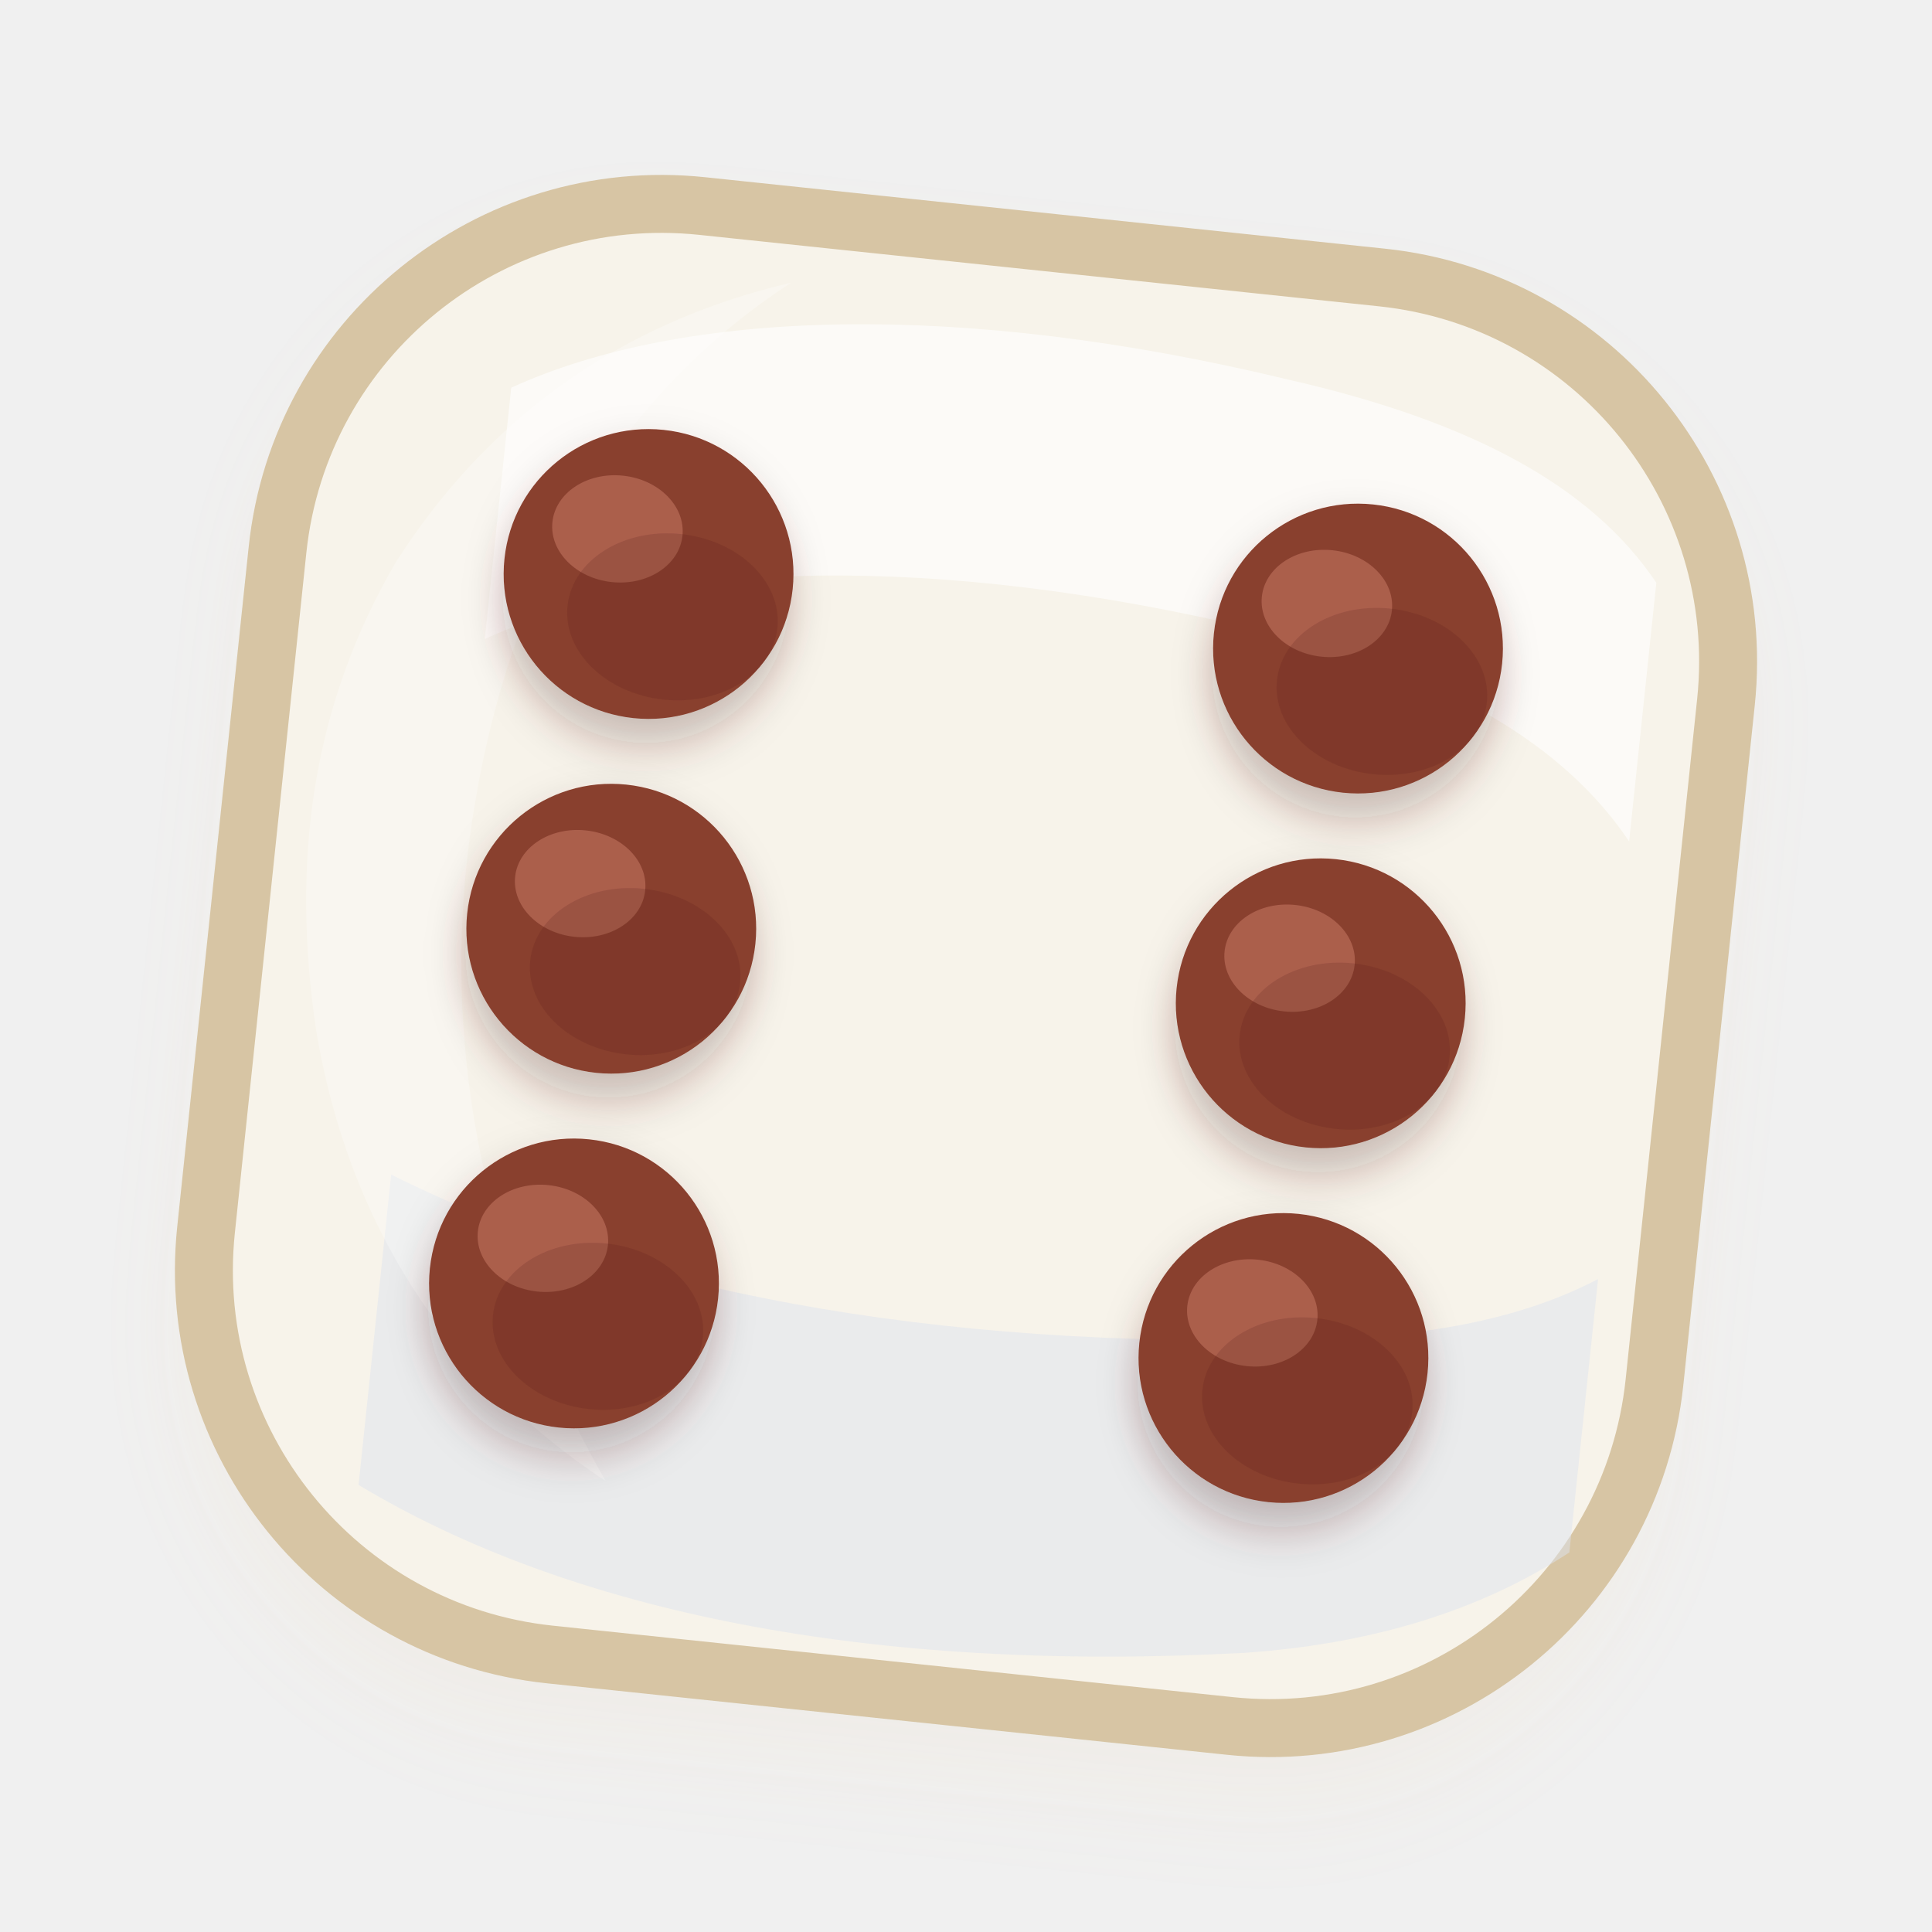
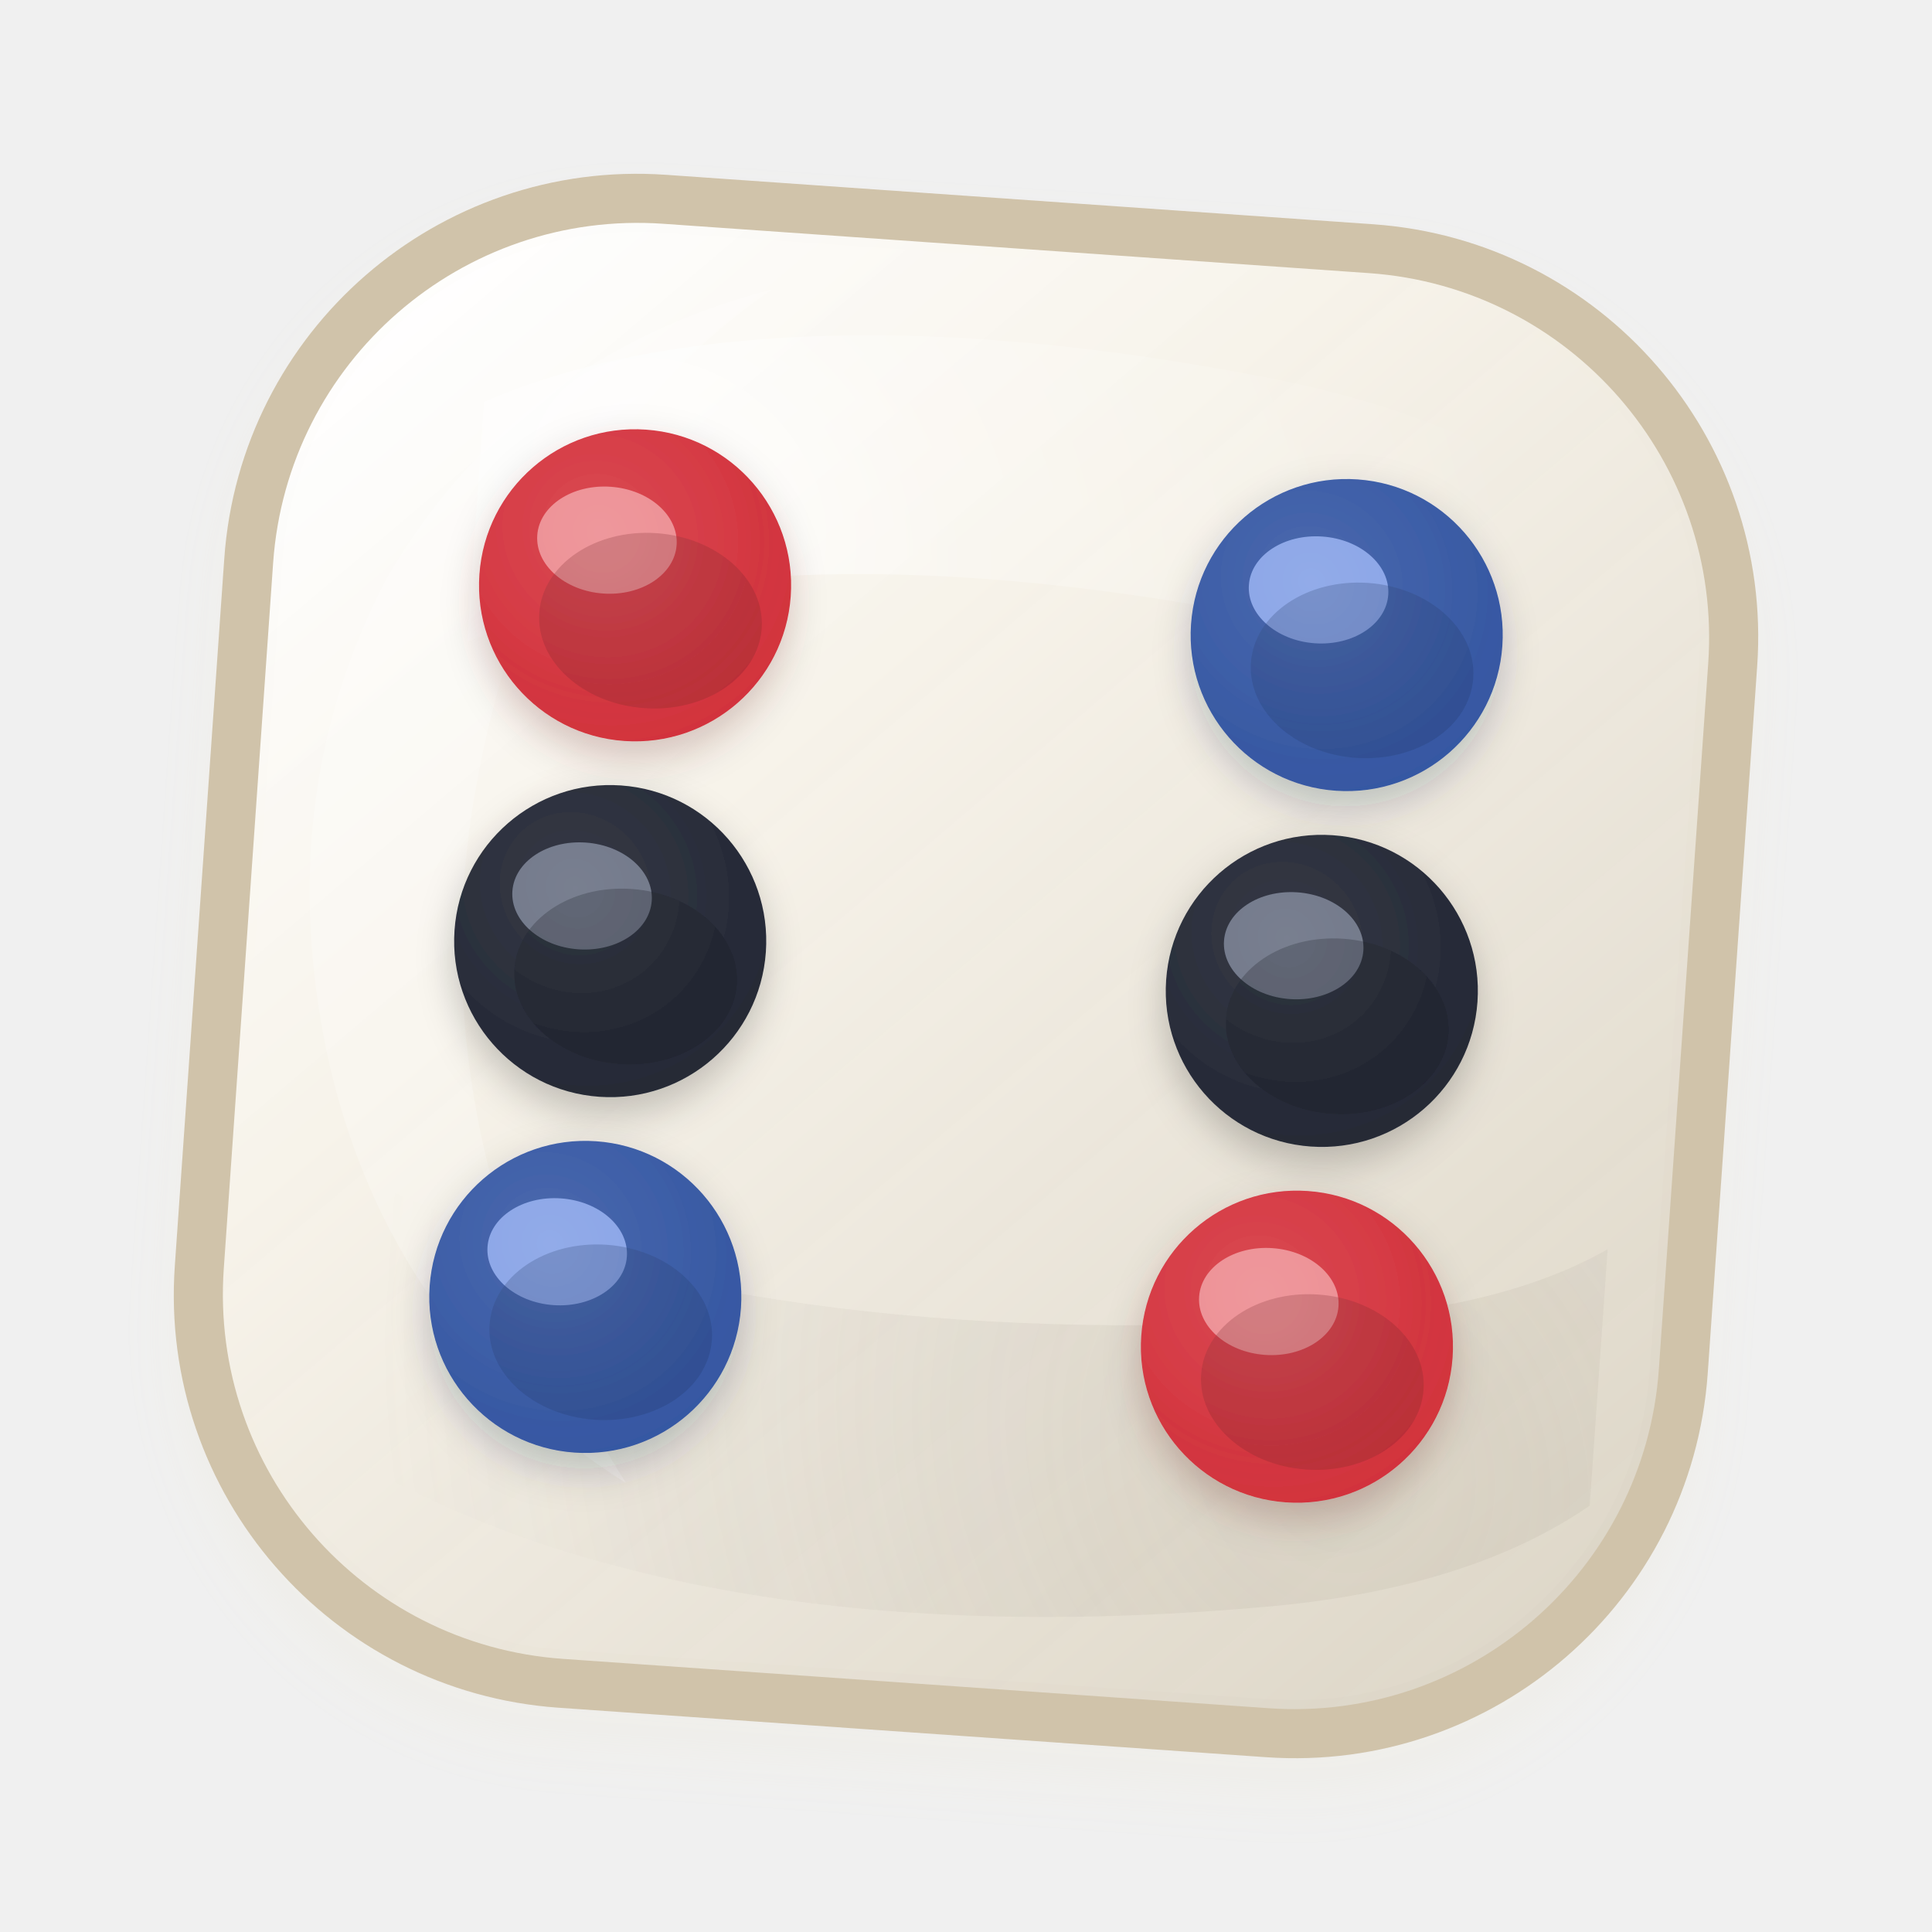
<svg xmlns="http://www.w3.org/2000/svg" preserveAspectRatio="xMidYMid meet" width="100%" height="100%" viewBox="0 0 26 26" fill="none">
  <defs>
-     <filter id="dieShadow" x="-45%" y="-45%" width="190%" height="205%" color-interpolation-filters="sRGB">
-       <feDropShadow dx="0" dy="2.3" stdDeviation="1.9" flood-color="#000000" flood-opacity="0.42" />
-       <feDropShadow dx="0" dy="0.8" stdDeviation="0.5" flood-color="#E8D09A" flood-opacity="0.08" />
+     <linearGradient id="dieBody" x1="4.6" y1="4.4" x2="21.3" y2="21.5" gradientUnits="userSpaceOnUse">
+       <stop offset="0" stop-color="#FFFFFF" stop-opacity="0.98" />
+       <stop offset="0.34" stop-color="#F7F3EA" stop-opacity="1" />
+       <stop offset="1" stop-color="#DDD6C8" stop-opacity="0.96" />
+     </linearGradient>
+     <radialGradient id="bodyHighlight" cx="0" cy="0" r="1" gradientUnits="userSpaceOnUse" gradientTransform="translate(8.7 7.1) rotate(40.5) scale(12.8 10.4)">
+       <stop offset="0" stop-color="#FFFFFF" stop-opacity="0.92" />
+       <stop offset="0.32" stop-color="#FFFFFF" stop-opacity="0.34" />
+       <stop offset="1" stop-color="#FFFFFF" stop-opacity="0" />
+     </radialGradient>
+     <radialGradient id="bodyDepth" cx="0" cy="0" r="1" gradientUnits="userSpaceOnUse" gradientTransform="translate(18.4 19.3) rotate(-126) scale(14.2 12.3)">
+       <stop offset="0" stop-color="#B1A99A" stop-opacity="0.2" />
+       <stop offset="1" stop-color="#8F887E" stop-opacity="0" />
+     </radialGradient>
+     <filter id="dieShadow" x="-42%" y="-42%" width="184%" height="196%" color-interpolation-filters="sRGB">
+       <feDropShadow dx="0" dy="1.9" stdDeviation="1.42" flood-color="#000000" flood-opacity="0.18" />
+       <feDropShadow dx="0" dy="0.5" stdDeviation="0.32" flood-color="#E8D8B8" flood-opacity="0.12" />
    </filter>
    <filter id="innerShadow" x="-20%" y="-20%" width="140%" height="140%" color-interpolation-filters="sRGB">
-       <feOffset dx="0" dy="0.4" />
-       <feGaussianBlur stdDeviation="0.55" />
+       <feOffset dx="0" dy="0.42" />
+       <feGaussianBlur stdDeviation="0.56" />
      <feComposite in2="SourceAlpha" operator="arithmetic" k2="-1" k3="1" />
-       <feColorMatrix type="matrix" values="0 0 0 0 0.36 0 0 0 0 0.30 0 0 0 0 0.20 0 0 0 0.22 0" />
+       <feColorMatrix type="matrix" values="0 0 0 0 0.31 0 0 0 0 0.27 0 0 0 0 0.20 0 0 0 0.18 0" />
      <feBlend in2="SourceGraphic" mode="multiply" />
    </filter>
-     <filter id="pipShadow-0" x="-120%" y="-120%" width="340%" height="340%" color-interpolation-filters="sRGB">
-       <feDropShadow dx="0" dy="0.34" stdDeviation="0.28" flood-color="#4A1713" flood-opacity="0.28" />
+     <radialGradient id="pipGloss-0" cx="0" cy="0" r="1" gradientUnits="userSpaceOnUse" gradientTransform="translate(7.68 7.52) rotate(44) scale(3.6 3.38)">
+       <stop offset="0" stop-color="#FFFFFF" stop-opacity="0.34" />
+       <stop offset="0.48" stop-color="#FFFFFF" stop-opacity="0.12" />
+       <stop offset="1" stop-color="#000000" stop-opacity="0" />
+     </radialGradient>
+     <radialGradient id="pipGloss-1" cx="0" cy="0" r="1" gradientUnits="userSpaceOnUse" gradientTransform="translate(17.28 7.52) rotate(44) scale(3.6 3.38)">
+       <stop offset="0" stop-color="#FFFFFF" stop-opacity="0.34" />
+       <stop offset="0.48" stop-color="#FFFFFF" stop-opacity="0.12" />
+       <stop offset="1" stop-color="#000000" stop-opacity="0" />
+     </radialGradient>
+     <radialGradient id="pipGloss-2" cx="0" cy="0" r="1" gradientUnits="userSpaceOnUse" gradientTransform="translate(7.68 12.32) rotate(44) scale(3.6 3.38)">
+       <stop offset="0" stop-color="#FFFFFF" stop-opacity="0.34" />
+       <stop offset="0.48" stop-color="#FFFFFF" stop-opacity="0.12" />
+       <stop offset="1" stop-color="#000000" stop-opacity="0" />
+     </radialGradient>
+     <radialGradient id="pipGloss-3" cx="0" cy="0" r="1" gradientUnits="userSpaceOnUse" gradientTransform="translate(17.28 12.32) rotate(44) scale(3.6 3.38)">
+       <stop offset="0" stop-color="#FFFFFF" stop-opacity="0.34" />
+       <stop offset="0.48" stop-color="#FFFFFF" stop-opacity="0.12" />
+       <stop offset="1" stop-color="#000000" stop-opacity="0" />
+     </radialGradient>
+     <radialGradient id="pipGloss-4" cx="0" cy="0" r="1" gradientUnits="userSpaceOnUse" gradientTransform="translate(7.68 17.12) rotate(44) scale(3.6 3.38)">
+       <stop offset="0" stop-color="#FFFFFF" stop-opacity="0.34" />
+       <stop offset="0.48" stop-color="#FFFFFF" stop-opacity="0.12" />
+       <stop offset="1" stop-color="#000000" stop-opacity="0" />
+     </radialGradient>
+     <radialGradient id="pipGloss-5" cx="0" cy="0" r="1" gradientUnits="userSpaceOnUse" gradientTransform="translate(17.28 17.12) rotate(44) scale(3.6 3.38)">
+       <stop offset="0" stop-color="#FFFFFF" stop-opacity="0.34" />
+       <stop offset="0.48" stop-color="#FFFFFF" stop-opacity="0.12" />
+       <stop offset="1" stop-color="#000000" stop-opacity="0" />
+     </radialGradient>
+     <filter id="pipShadow-0" x="-130%" y="-130%" width="360%" height="360%" color-interpolation-filters="sRGB">
+       <feDropShadow dx="0" dy="0.22" stdDeviation="0.26" flood-color="#4A151A" flood-opacity="0.22" />
    </filter>
-     <filter id="pipShadow-1" x="-120%" y="-120%" width="340%" height="340%" color-interpolation-filters="sRGB">
-       <feDropShadow dx="0" dy="0.34" stdDeviation="0.28" flood-color="#4A1713" flood-opacity="0.28" />
+     <filter id="pipShadow-1" x="-130%" y="-130%" width="360%" height="360%" color-interpolation-filters="sRGB">
+       <feDropShadow dx="0" dy="0.22" stdDeviation="0.26" flood-color="#132448" flood-opacity="0.22" />
    </filter>
-     <filter id="pipShadow-2" x="-120%" y="-120%" width="340%" height="340%" color-interpolation-filters="sRGB">
-       <feDropShadow dx="0" dy="0.34" stdDeviation="0.28" flood-color="#4A1713" flood-opacity="0.28" />
+     <filter id="pipShadow-2" x="-130%" y="-130%" width="360%" height="360%" color-interpolation-filters="sRGB">
+       <feDropShadow dx="0" dy="0.22" stdDeviation="0.26" flood-color="#05070B" flood-opacity="0.22" />
    </filter>
-     <filter id="pipShadow-3" x="-120%" y="-120%" width="340%" height="340%" color-interpolation-filters="sRGB">
-       <feDropShadow dx="0" dy="0.34" stdDeviation="0.28" flood-color="#4A1713" flood-opacity="0.28" />
+     <filter id="pipShadow-3" x="-130%" y="-130%" width="360%" height="360%" color-interpolation-filters="sRGB">
+       <feDropShadow dx="0" dy="0.22" stdDeviation="0.26" flood-color="#05070B" flood-opacity="0.22" />
    </filter>
-     <filter id="pipShadow-4" x="-120%" y="-120%" width="340%" height="340%" color-interpolation-filters="sRGB">
-       <feDropShadow dx="0" dy="0.34" stdDeviation="0.28" flood-color="#4A1713" flood-opacity="0.28" />
+     <filter id="pipShadow-4" x="-130%" y="-130%" width="360%" height="360%" color-interpolation-filters="sRGB">
+       <feDropShadow dx="0" dy="0.22" stdDeviation="0.26" flood-color="#132448" flood-opacity="0.22" />
    </filter>
-     <filter id="pipShadow-5" x="-120%" y="-120%" width="340%" height="340%" color-interpolation-filters="sRGB">
-       <feDropShadow dx="0" dy="0.34" stdDeviation="0.28" flood-color="#4A1713" flood-opacity="0.28" />
+     <filter id="pipShadow-5" x="-130%" y="-130%" width="360%" height="360%" color-interpolation-filters="sRGB">
+       <feDropShadow dx="0" dy="0.22" stdDeviation="0.26" flood-color="#4A151A" flood-opacity="0.22" />
    </filter>
  </defs>
-   <g filter="url(#dieShadow)" transform="rotate(6 13 13)">
-     <rect x="3.2" y="3.2" width="19.6" height="19.6" rx="5.2" fill="#F7F3EA" stroke="#D7C5A4" stroke-width="0.78" />
-     <path d="M6.1 5.9C8.3 4.6 12 4.1 16.5 4.7C19 5 20.7 5.7 21.7 6.9V10.4C20.7 9.2 19 8.4 16.5 8.1C12 7.5 8.3 8 6.1 9.3V5.9Z" fill="#FFFFFF" opacity="0.62" />
-     <path d="M5.6 16.6C8.8 17.8 13 18.2 18.2 17.5C19.8 17.3 21 16.9 21.9 16.3V20C20.8 20.9 19.4 21.5 17.7 21.8C12.7 22.6 8.6 22.2 5.6 20.8V16.6Z" fill="#DEE3EE" opacity="0.5" />
-     <path d="M4.8 8.4C5.8 6.4 7.4 4.9 9.7 4.1C7.6 5.8 6.4 8.3 6.2 11.5C6 14.6 6.9 17.6 8.9 20.4C6.6 19.2 5.1 17.3 4.4 14.8C3.8 12.5 3.9 10.4 4.8 8.4Z" fill="#FFFFFF" opacity="0.28" />
-     <rect x="3.6" y="3.6" width="18.8" height="18.8" rx="4.8" filter="url(#innerShadow)" fill="transparent" />
+   <g filter="url(#dieShadow)" transform="rotate(4 13 13)">
+     <rect x="3.05" y="3.05" width="19.9" height="19.9" rx="5.18" fill="#F7F3EA" stroke="#D0C3AA" stroke-width="0.78" />
+     <rect x="3.32" y="3.32" width="19.36" height="19.36" rx="4.92" fill="url(#dieBody)" />
+     <path d="M6 5.88C8.34 4.66 11.98 4.26 16.5 4.82C18.92 5.12 20.6 5.84 21.68 7.04V10.16C20.62 9.06 18.96 8.34 16.5 8.02C12.02 7.48 8.4 7.88 6 9.12V5.88Z" fill="url(#bodyHighlight)" opacity="0.82" />
+     <path d="M5.54 16.58C8.86 17.76 13.08 18.08 18.2 17.4C19.74 17.2 20.98 16.8 21.88 16.2V19.66C20.9 20.44 19.54 21 17.76 21.3C12.74 22.12 8.62 21.76 5.54 20.34V16.58Z" fill="url(#bodyDepth)" opacity="0.92" />
+     <path d="M4.84 8.38C5.82 6.34 7.48 4.86 9.76 4.1C7.68 5.76 6.48 8.24 6.22 11.42C5.98 14.54 6.9 17.5 8.92 20.26C6.72 19.08 5.2 17.2 4.5 14.76C3.86 12.48 3.98 10.38 4.84 8.38Z" fill="#FFFFFF" opacity="0.22" />
+     <rect x="3.56" y="3.56" width="18.88" height="18.88" rx="4.84" filter="url(#innerShadow)" fill="transparent" />
    <g filter="url(#pipShadow-0)">
-       <circle cx="8.2" cy="8.2" r="1.95" fill="#893F2E" />
-       <ellipse cx="7.72" cy="7.64" rx="0.88" ry="0.72" fill="#C97B67" opacity="0.52" />
-       <ellipse cx="8.58" cy="8.74" rx="1.42" ry="1.12" fill="#5B211B" opacity="0.2" />
+       <circle cx="8.2" cy="8.2" r="2.1" fill="#D4333D" />
+       <ellipse cx="7.78" cy="7.62" rx="0.94" ry="0.72" fill="#F19A9E" opacity="0.84" />
+       <ellipse cx="8.44" cy="8.66" rx="1.5" ry="1.18" fill="#7E2026" opacity="0.28" />
+       <circle cx="8.2" cy="8.2" r="2.1" fill="url(#pipGloss-0)" opacity="0.34" />
    </g>
    <g filter="url(#pipShadow-1)">
-       <circle cx="17.8" cy="8.2" r="1.95" fill="#893F2E" />
-       <ellipse cx="17.32" cy="7.64" rx="0.88" ry="0.72" fill="#C97B67" opacity="0.52" />
-       <ellipse cx="18.18" cy="8.74" rx="1.42" ry="1.12" fill="#5B211B" opacity="0.2" />
+       <circle cx="17.8" cy="8.2" r="2.1" fill="#3658A4" />
+       <ellipse cx="17.38" cy="7.62" rx="0.94" ry="0.72" fill="#94AEF2" opacity="0.84" />
+       <ellipse cx="18.04" cy="8.66" rx="1.5" ry="1.18" fill="#20396D" opacity="0.28" />
+       <circle cx="17.8" cy="8.2" r="2.1" fill="url(#pipGloss-1)" opacity="0.32" />
    </g>
    <g filter="url(#pipShadow-2)">
-       <circle cx="8.2" cy="13" r="1.95" fill="#893F2E" />
-       <ellipse cx="7.72" cy="12.44" rx="0.88" ry="0.72" fill="#C97B67" opacity="0.52" />
-       <ellipse cx="8.58" cy="13.54" rx="1.42" ry="1.12" fill="#5B211B" opacity="0.2" />
+       <circle cx="8.2" cy="13" r="2.1" fill="#252936" />
+       <ellipse cx="7.78" cy="12.42" rx="0.94" ry="0.72" fill="#7A8296" opacity="0.84" />
+       <ellipse cx="8.44" cy="13.46" rx="1.5" ry="1.18" fill="#11141C" opacity="0.28" />
+       <circle cx="8.2" cy="13" r="2.1" fill="url(#pipGloss-2)" opacity="0.24" />
    </g>
    <g filter="url(#pipShadow-3)">
-       <circle cx="17.8" cy="13" r="1.95" fill="#893F2E" />
-       <ellipse cx="17.32" cy="12.44" rx="0.88" ry="0.72" fill="#C97B67" opacity="0.52" />
-       <ellipse cx="18.18" cy="13.54" rx="1.42" ry="1.12" fill="#5B211B" opacity="0.2" />
+       <circle cx="17.8" cy="13" r="2.1" fill="#252936" />
+       <ellipse cx="17.38" cy="12.42" rx="0.94" ry="0.72" fill="#7A8296" opacity="0.84" />
+       <ellipse cx="18.04" cy="13.46" rx="1.5" ry="1.18" fill="#11141C" opacity="0.28" />
+       <circle cx="17.8" cy="13" r="2.1" fill="url(#pipGloss-3)" opacity="0.24" />
    </g>
    <g filter="url(#pipShadow-4)">
-       <circle cx="8.2" cy="17.8" r="1.95" fill="#893F2E" />
-       <ellipse cx="7.72" cy="17.24" rx="0.88" ry="0.72" fill="#C97B67" opacity="0.52" />
-       <ellipse cx="8.58" cy="18.34" rx="1.42" ry="1.12" fill="#5B211B" opacity="0.2" />
+       <circle cx="8.2" cy="17.8" r="2.1" fill="#3658A4" />
+       <ellipse cx="7.78" cy="17.22" rx="0.94" ry="0.72" fill="#94AEF2" opacity="0.84" />
+       <ellipse cx="8.44" cy="18.26" rx="1.5" ry="1.18" fill="#20396D" opacity="0.28" />
+       <circle cx="8.2" cy="17.8" r="2.1" fill="url(#pipGloss-4)" opacity="0.32" />
    </g>
    <g filter="url(#pipShadow-5)">
-       <circle cx="17.8" cy="17.8" r="1.95" fill="#893F2E" />
-       <ellipse cx="17.32" cy="17.24" rx="0.88" ry="0.72" fill="#C97B67" opacity="0.52" />
-       <ellipse cx="18.18" cy="18.34" rx="1.42" ry="1.12" fill="#5B211B" opacity="0.2" />
+       <circle cx="17.8" cy="17.8" r="2.1" fill="#D4333D" />
+       <ellipse cx="17.38" cy="17.22" rx="0.94" ry="0.72" fill="#F19A9E" opacity="0.84" />
+       <ellipse cx="18.04" cy="18.26" rx="1.5" ry="1.18" fill="#7E2026" opacity="0.28" />
+       <circle cx="17.8" cy="17.8" r="2.1" fill="url(#pipGloss-5)" opacity="0.34" />
    </g>
  </g>
</svg>
